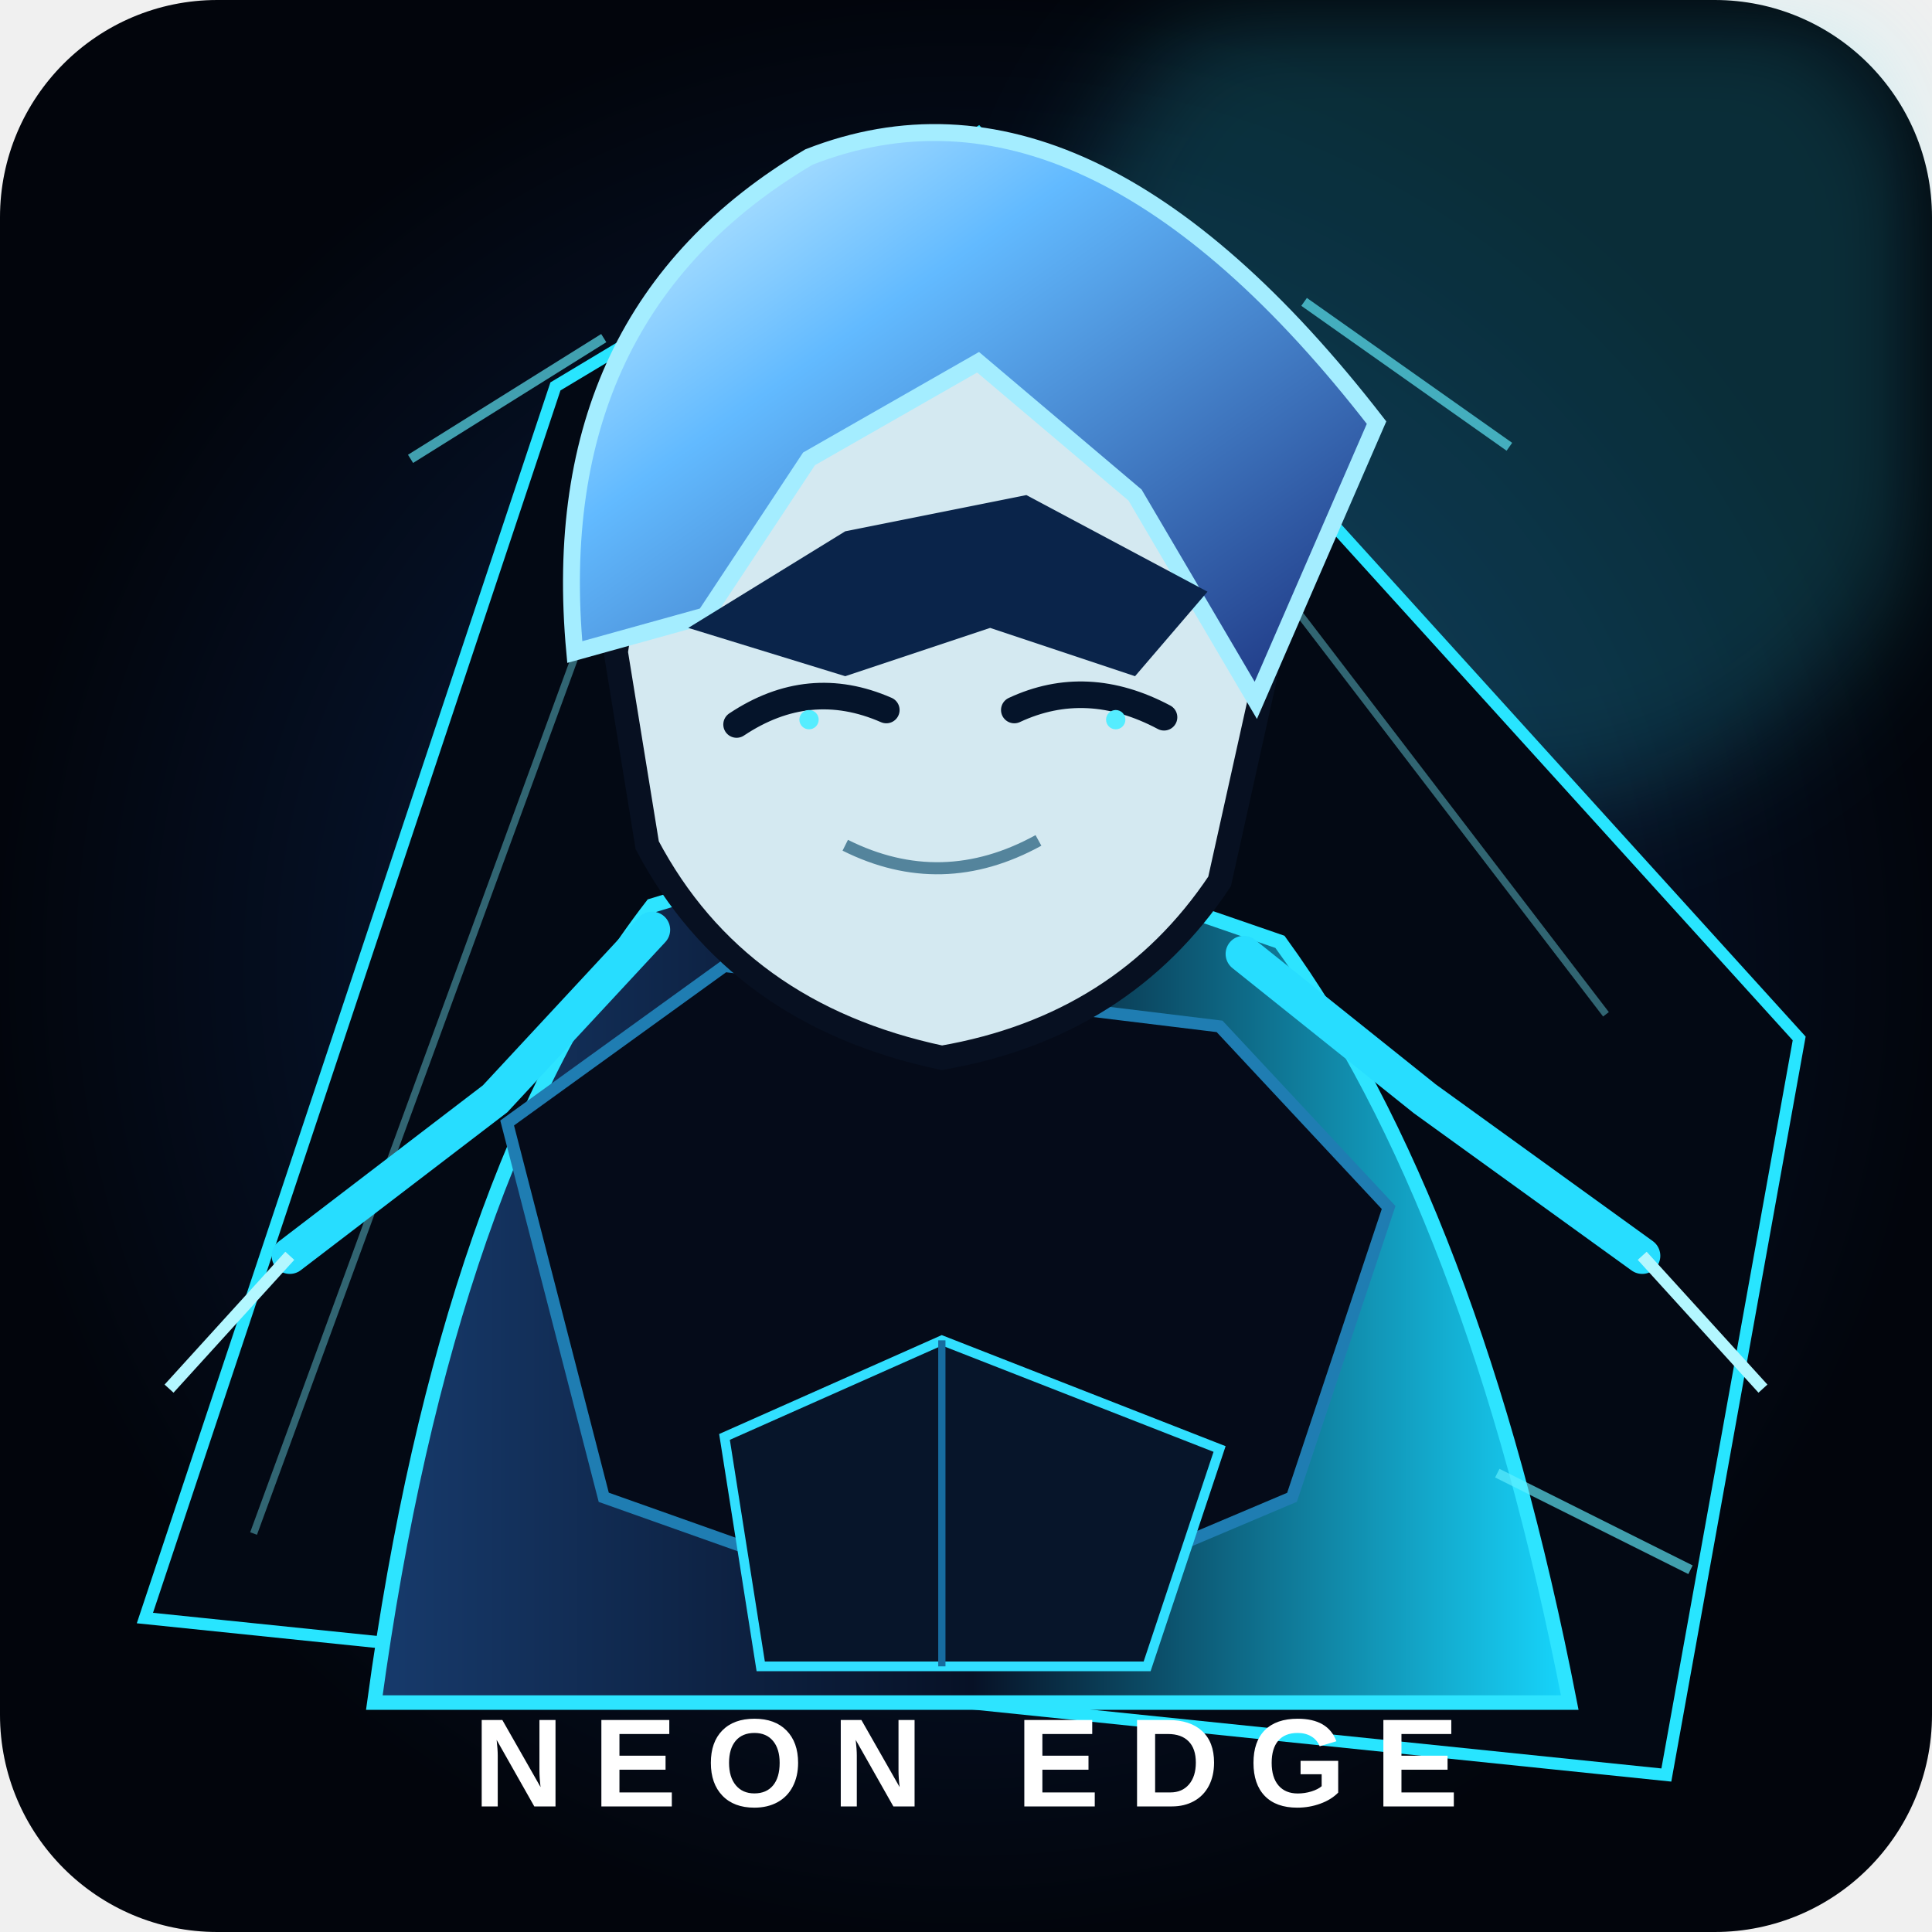
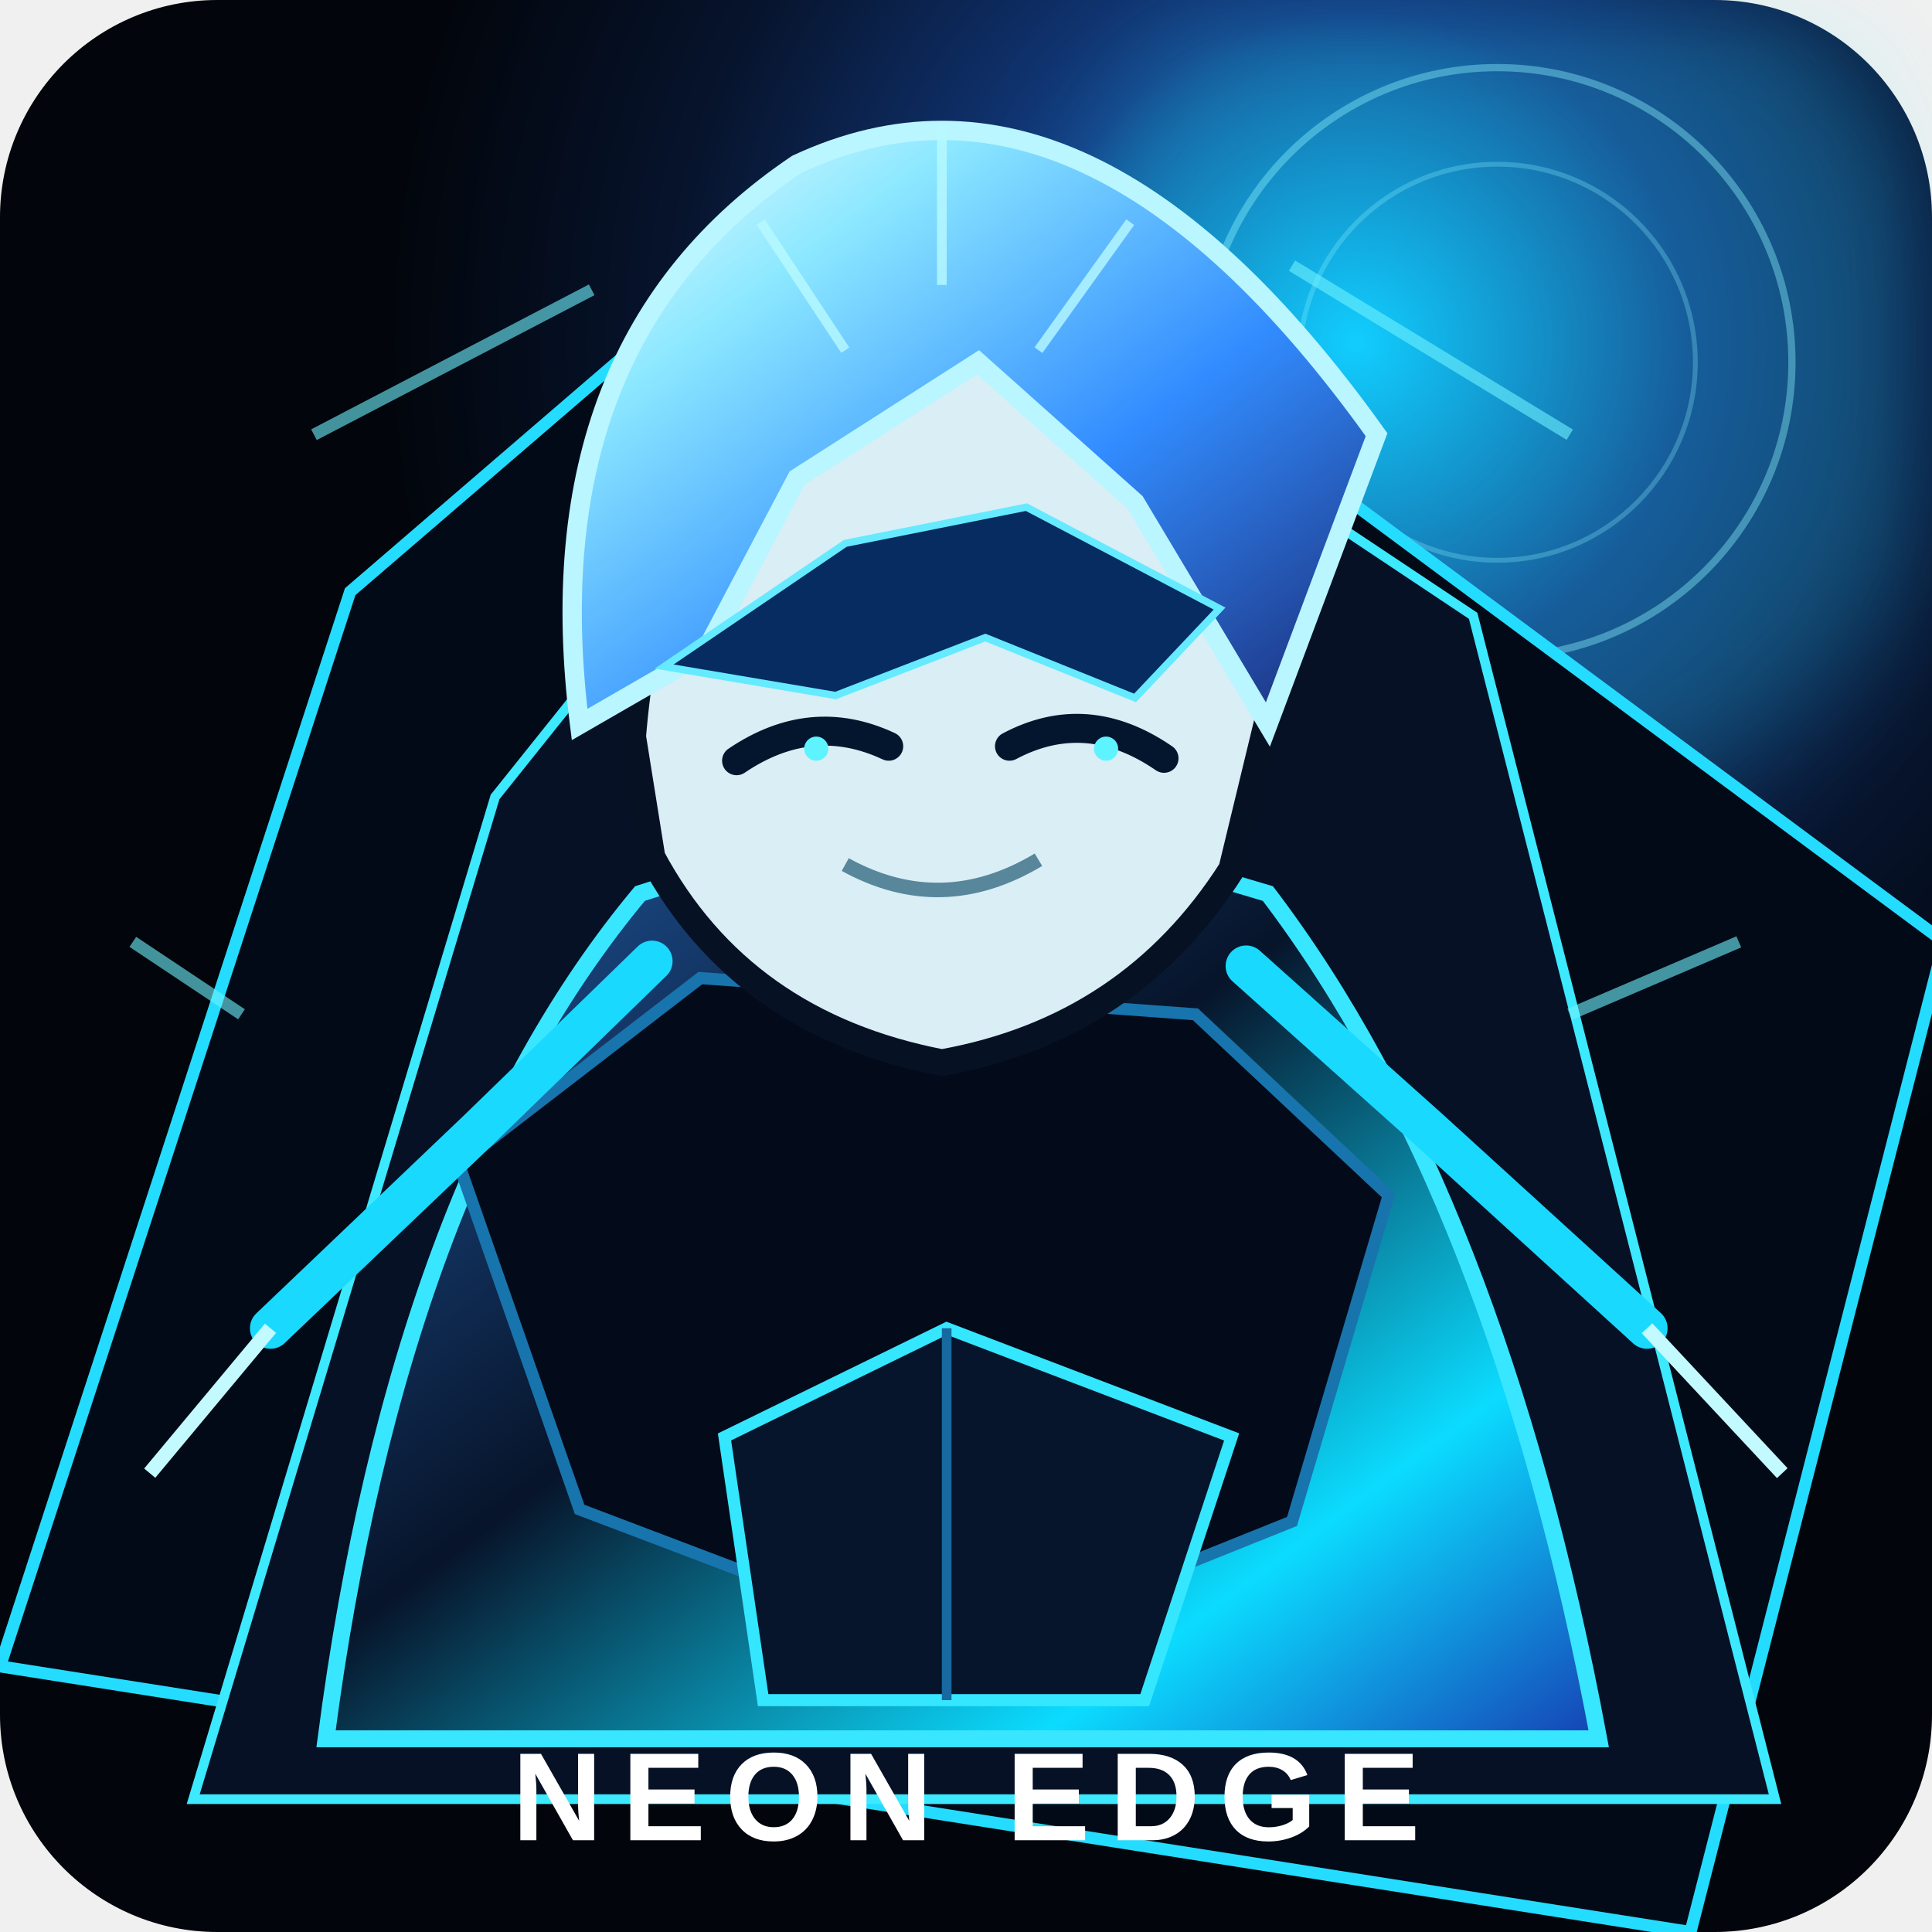
<svg xmlns="http://www.w3.org/2000/svg" viewBox="0 0 800 800">
  <defs>
-     <radialGradient id="b">
-       <stop stop-color="#0a9de8" />
-       <stop offset=".45" stop-color="#07152f" />
-       <stop offset="1" stop-color="#02050c" />
+     <radialGradient id="b" cx="70%" cy="18%">
+       <stop stop-color="#0bc8ff" />
+       <stop offset=".34" stop-color="#123b82" />
+       <stop offset=".7" stop-color="#07142d" />
+       <stop offset="1" stop-color="#02050b" />
    </radialGradient>
    <linearGradient id="hair" x1="0" y1="0" x2="1" y2="1">
-       <stop stop-color="#d9f7ff" />
-       <stop offset=".35" stop-color="#62baff" />
-       <stop offset="1" stop-color="#182b78" />
+       <stop stop-color="#f4ffff" />
+       <stop offset=".25" stop-color="#8ce8ff" />
+       <stop offset=".6" stop-color="#328cff" />
+       <stop offset="1" stop-color="#19266e" />
    </linearGradient>
-     <linearGradient id="suit">
-       <stop stop-color="#173b6d" />
-       <stop offset=".5" stop-color="#071126" />
-       <stop offset="1" stop-color="#17d8ff" />
+     <linearGradient id="suit" x1="0" y1="0" x2="1" y2="1">
+       <stop stop-color="#225eaa" />
+       <stop offset=".45" stop-color="#07142a" />
+       <stop offset=".78" stop-color="#0bdcff" />
+       <stop offset="1" stop-color="#1642b5" />
    </linearGradient>
    <filter id="g">
      <feGaussianBlur stdDeviation="22" />
    </filter>
  </defs>
  <rect width="800" height="800" rx="90" fill="url(#b)" />
-   <circle cx="625" cy="145" r="190" fill="#2de5ff" opacity=".18" filter="url(#g)" />
-   <path d="M60 670L230 160 405 55 745 430 690 735Z" fill="#030914" stroke="#28e5ff" stroke-width="5" />
-   <path d="M105 635L270 185 420 100 665 420" fill="none" stroke="#75efff" stroke-width="3" opacity=".4" />
-   <path d="M155 705Q185 485 270 375L385 340 530 390Q610 500 650 705Z" fill="url(#suit)" stroke="#2de4ff" stroke-width="6" />
-   <path d="M210 465L300 400 505 425 575 500 535 620 405 675 250 620Z" fill="#050b19" stroke="#1f7db2" stroke-width="5" />
-   <path d="M255 270Q275 135 390 88Q500 110 535 230L505 365Q465 425 390 438Q305 420 268 350Z" fill="#d4e9f1" stroke="#071021" stroke-width="10" />
-   <path d="M238 270Q225 130 335 65Q450 20 570 175L520 290 470 205 405 150 335 190 292 255Z" fill="url(#hair)" stroke="#a4edff" stroke-width="7" />
-   <path d="M285 260L350 220 425 205 500 245 470 280 410 260 350 280Z" fill="#0a244a" />
-   <path d="M305 300Q335 280 367 294M420 294Q450 280 482 297" fill="none" stroke="#05142a" stroke-width="11" stroke-linecap="round" />
-   <circle cx="335" cy="298" r="4" fill="#55edff" />
-   <circle cx="462" cy="298" r="4" fill="#55edff" />
-   <path d="M350 350Q390 370 430 348" fill="none" stroke="#54849c" stroke-width="5" />
-   <path d="M270 385L205 455 120 520M515 395L590 455 680 520" fill="none" stroke="#27ddff" stroke-width="15" stroke-linecap="round" />
-   <path d="M120 520L70 575M680 520L730 575" stroke="#b3f7ff" stroke-width="5" />
-   <path d="M300 595L390 555 505 600 475 690 315 690Z" fill="#07152a" stroke="#31dfff" stroke-width="4" />
-   <path d="M390 555V690" stroke="#176c9f" stroke-width="3" />
-   <path d="M170 190L250 140M540 125L625 185M620 610L700 650" stroke="#63f0ff" stroke-width="4" opacity=".65" />
-   <text x="400" y="748" fill="#fff" font-size="52" font-family="Arial,sans-serif" font-weight="900" text-anchor="middle" letter-spacing="12">NEON EDGE</text>
+   <circle cx="620" cy="150" r="190" fill="#29e8ff" opacity=".2" filter="url(#g)" />
+   <circle cx="620" cy="150" r="122" fill="none" stroke="#8df5ff" stroke-width="3" opacity=".4" />
+   <circle cx="620" cy="150" r="82" fill="none" stroke="#8df5ff" stroke-width="2" opacity=".28" />
+   <path d="M0 690L145 245 360 60 805 390 700 800Z" fill="#030a17" stroke="#24dcff" stroke-width="5" />
+   <path d="M80 745L205 330 385 105 610 255 735 745Z" fill="#061126" stroke="#3ce9ff" stroke-width="4" />
+   <path d="M135 720Q165 490 265 370L390 330 525 370Q620 495 662 720Z" fill="url(#suit)" stroke="#39e6ff" stroke-width="7" />
+   <path d="M190 482L290 405 495 420 575 495 535 630 398 685 240 625Z" fill="#030b1a" stroke="#1874ad" stroke-width="5" />
+   <path d="M262 305Q274 158 390 90Q505 112 540 236L510 360Q468 426 390 440Q307 424 270 355Z" fill="#d9eef5" stroke="#071124" stroke-width="11" />
+   <path d="M240 300Q220 142 330 68Q450 12 570 180L525 300 470 208 405 150 330 198 292 270Z" fill="url(#hair)" stroke="#b9f6ff" stroke-width="8" />
+   <path d="M275 276L350 225 425 210 505 252 470 289 408 264 346 288Z" fill="#062c61" stroke="#65eaff" stroke-width="3" />
+   <path d="M305 315Q336 294 368 309M418 309Q450 292 482 314" fill="none" stroke="#04162d" stroke-width="12" stroke-linecap="round" />
+   <circle cx="338" cy="310" r="5" fill="#5df3ff" />
+   <circle cx="458" cy="310" r="5" fill="#5df3ff" />
+   <path d="M350 358Q390 380 430 356" fill="none" stroke="#58869b" stroke-width="6" />
+   <path d="M270 398L198 468 112 550M516 400L592 468 682 550" fill="none" stroke="#19d9ff" stroke-width="17" stroke-linecap="round" />
+   <path d="M112 550L62 610M682 550L738 610" stroke="#c3faff" stroke-width="6" />
+   <path d="M300 595L392 550 510 595 474 704 316 704Z" fill="#06152b" stroke="#35e6ff" stroke-width="5" />
+   <path d="M392 550V704" stroke="#1769a0" stroke-width="4" />
+   <path d="M130 180L245 120M535 110L650 180M100 420L55 390M650 420L720 390" stroke="#6ef2ff" stroke-width="5" opacity=".6" />
+   <path d="M390 118V52M350 145L315 92M430 145L468 92" stroke="#b8faff" stroke-width="4" opacity=".8" />
+   <text x="400" y="762" fill="#fff" font-size="52" font-family="Arial,sans-serif" font-weight="900" text-anchor="middle" letter-spacing="8">NEON EDGE</text>
</svg>
